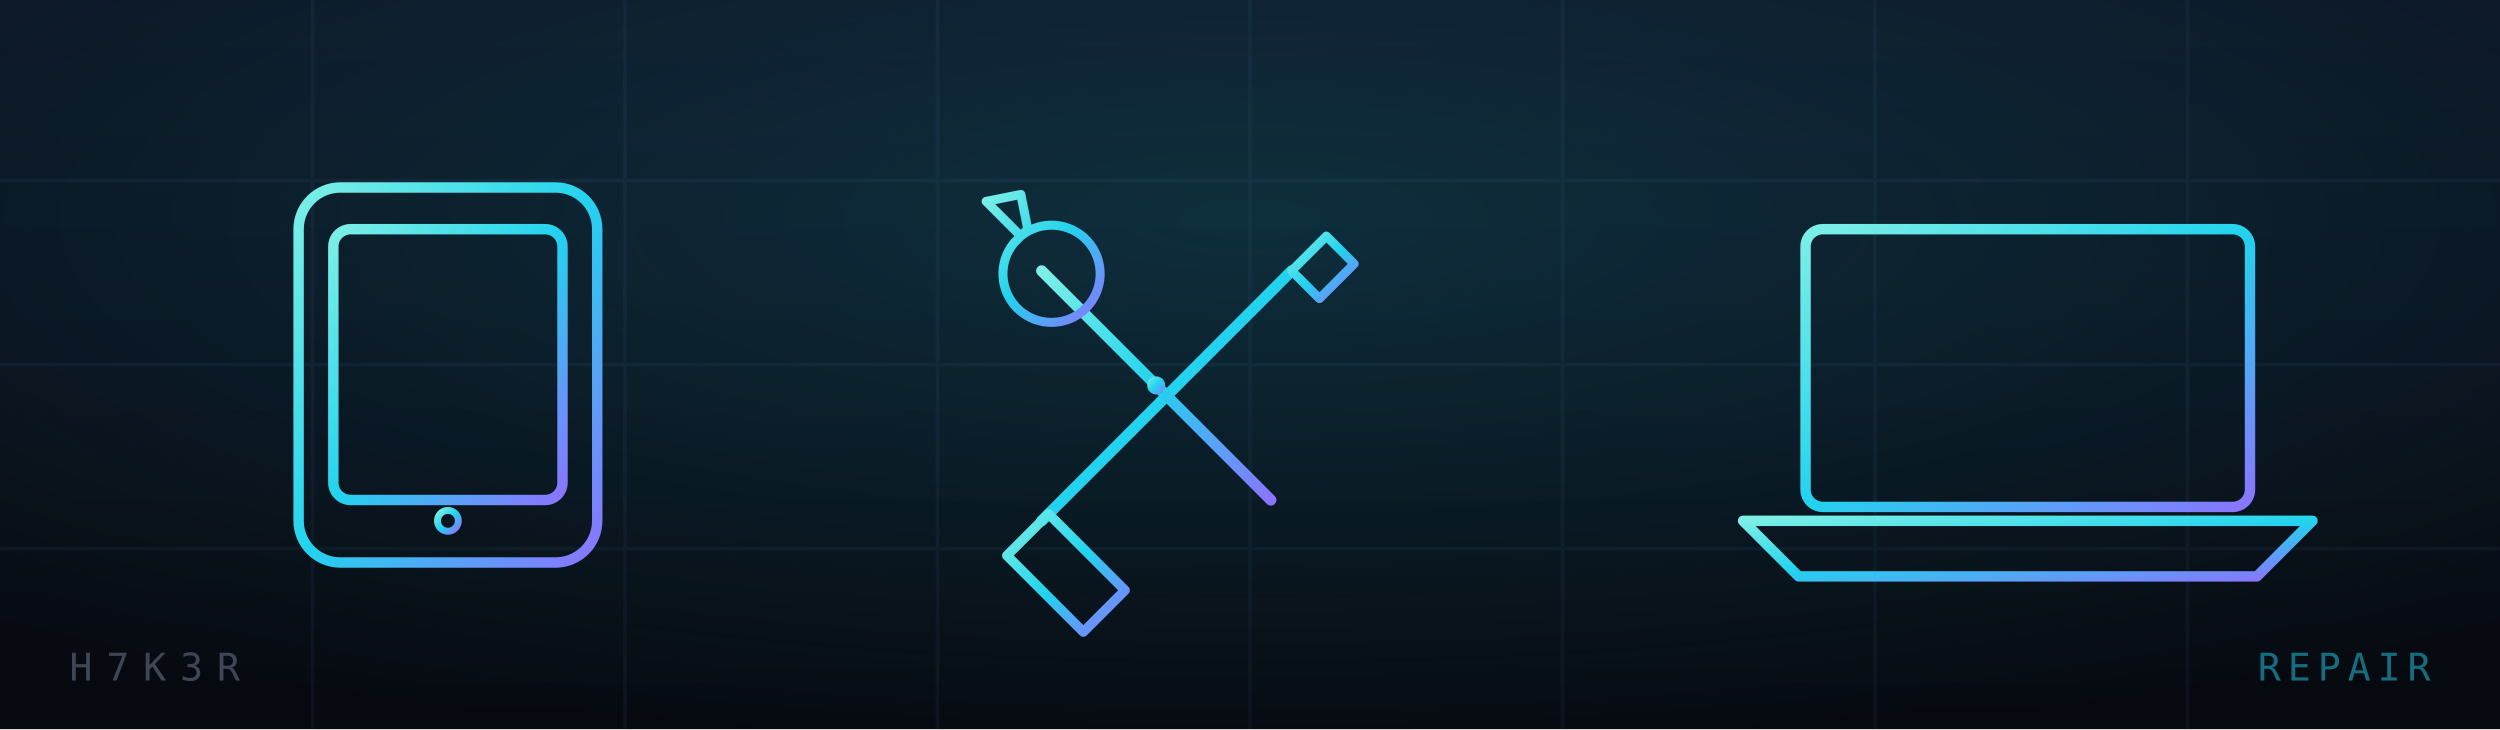
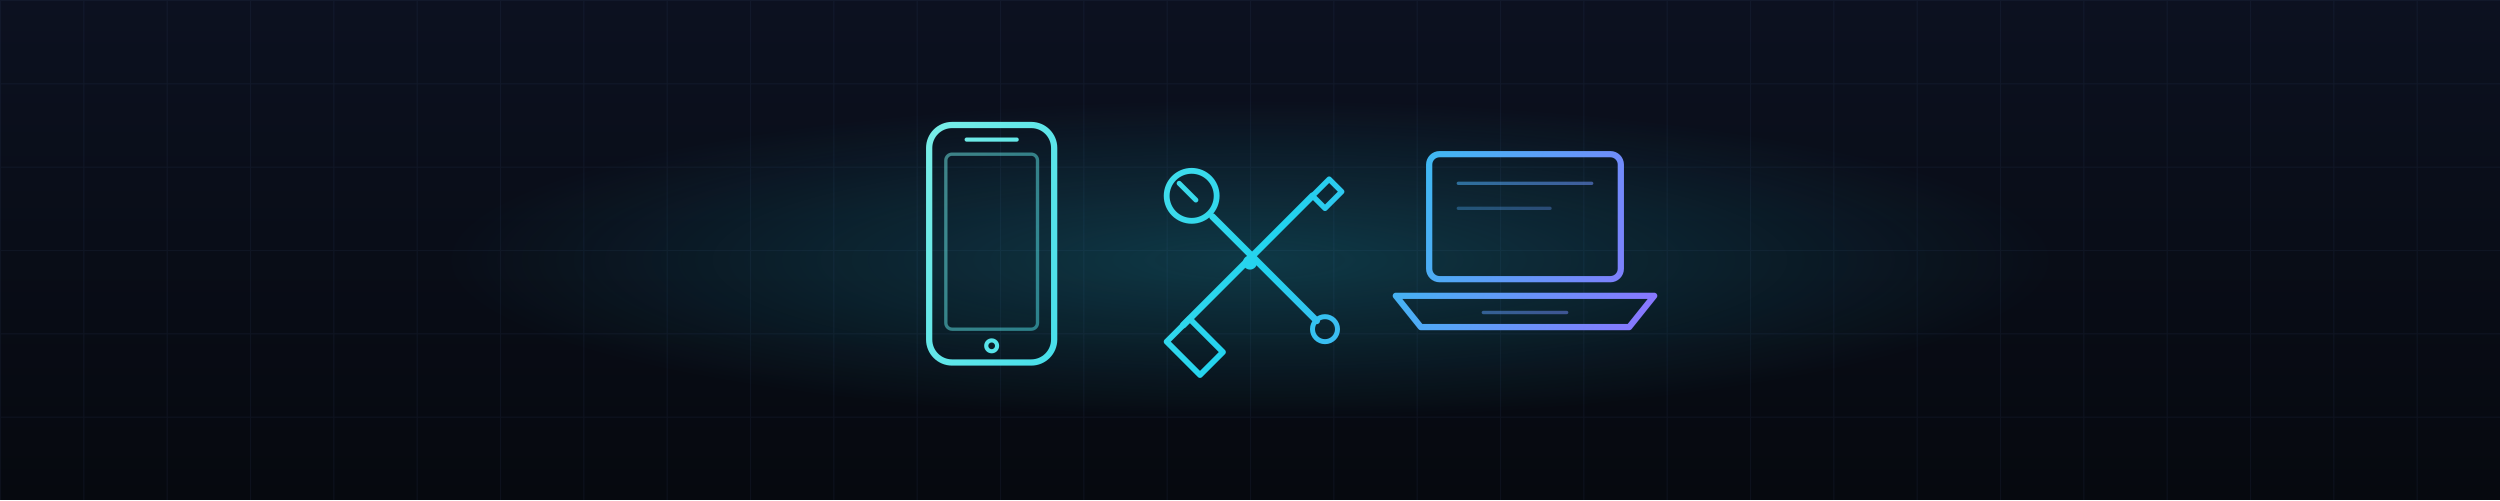
- <svg xmlns="http://www.w3.org/2000/svg" viewBox="0 0 720 210" role="img" aria-label="Device repair — phone, tools and laptop">
+ <svg xmlns="http://www.w3.org/2000/svg" viewBox="0 0 1200 240" preserveAspectRatio="xMidYMid slice" role="img" aria-label="Device repair: phone, tools and laptop">
  <defs>
    <linearGradient id="bg" x1="0" y1="0" x2="0" y2="1">
      <stop offset="0" stop-color="#0c1120" />
      <stop offset="1" stop-color="#06090f" />
    </linearGradient>
-     <radialGradient id="gl" cx="0.5" cy="0.3" r="0.75">
-       <stop offset="0" stop-color="#22d3ee" stop-opacity="0.16" />
+     <radialGradient id="gl" cx="0.5" cy="0.52" r="0.32">
+       <stop offset="0" stop-color="#22d3ee" stop-opacity="0.22" />
      <stop offset="1" stop-color="#22d3ee" stop-opacity="0" />
    </radialGradient>
-     <linearGradient id="ink" x1="0" y1="0" x2="1" y2="1">
+     <linearGradient id="ink" gradientUnits="userSpaceOnUse" x1="440" y1="50" x2="780" y2="192">
      <stop offset="0" stop-color="#7defe6" />
      <stop offset="0.5" stop-color="#22d3ee" />
      <stop offset="1" stop-color="#8b74ff" />
    </linearGradient>
+     <pattern id="grid" width="40" height="40" patternUnits="userSpaceOnUse">
+       <path d="M40 0H0V40" fill="none" stroke="#5a7bb0" stroke-opacity="0.08" stroke-width="1" />
+     </pattern>
  </defs>
-   <rect width="720" height="210" fill="url(#bg)" />
-   <g stroke="#5a7bb0" stroke-opacity="0.08" stroke-width="1">
-     <path d="M0 52H720M0 105H720M0 158H720M90 0V210M180 0V210M270 0V210M360 0V210M450 0V210M540 0V210M630 0V210" />
+   <rect width="1200" height="240" fill="url(#bg)" />
+   <rect width="1200" height="240" fill="url(#grid)" />
+   <rect width="1200" height="240" fill="url(#gl)" />
+   <g fill="none" stroke="url(#ink)" stroke-linecap="round" stroke-linejoin="round">
+     <rect stroke-width="3" stroke-opacity="1" x="446" y="60" width="60" height="114" rx="11" />
+     <rect stroke-width="1.6" stroke-opacity="0.5" x="454" y="74" width="44" height="84" rx="3" />
+     <path stroke-width="2" d="M464 67 l24 0" />
+     <circle stroke-width="2" stroke-opacity="1" cx="476" cy="166" r="2.6" />
+     <path stroke-width="3.2" d="M568 156 L630 94" />
+     <path stroke-width="2.8" d="M560 164 l16 16 l11 -11 l-16 -16 z" />
+     <path stroke-width="2.6" d="M630 94 l8 -8 l6 6 l-8 8 z" />
+     <path stroke-width="3.2" d="M582 104 L632 154" />
+     <circle stroke-width="2.8" stroke-opacity="1" cx="572" cy="94" r="12" />
+     <path stroke-width="2.4" d="M566 88 l8 8" />
+     <circle stroke-width="2.4" stroke-opacity="1" cx="636" cy="158" r="6" />
+     <circle fill="url(#ink)" stroke="none" cx="600" cy="126" r="3.4" />
+     <rect stroke-width="3" stroke-opacity="1" x="686" y="74" width="92" height="60" rx="5" />
+     <path stroke-width="1.6" stroke-opacity="0.55" d="M700 88 l64 0" />
+     <path stroke-width="1.6" stroke-opacity="0.35" d="M700 100 l44 0" />
+     <path stroke-width="3" d="M670 142 l124 0 l-12 15 l-100 0 z" />
+     <path stroke-width="1.6" stroke-opacity="0.5" d="M712 150 l40 0" />
  </g>
-   <rect width="720" height="210" fill="url(#gl)" />
-   <g fill="none" stroke="url(#ink)" stroke-linecap="round" stroke-linejoin="round">
-     <rect stroke-width="3" x="86" y="54" width="86" height="108" rx="12" />
-     <path stroke-width="1.5" stroke-opacity="0.6" d="M104 54 l50 0" />
-     <circle stroke-width="2" stroke-opacity="1" cx="129" cy="150" r="3" />
-     <rect stroke-width="3" x="96" y="66" width="66" height="78" rx="5" />
-     <path stroke-width="1.5" stroke-opacity="0.4" d="M96 66 l66 0" />
-     <path stroke-width="3.2" d="M300 150 L372 78" />
-     <path stroke-width="2.8" d="M290 160 l22 22 l12 -12 l-22 -22 z" />
-     <path stroke-width="2.6" d="M372 78 l10 -10 l8 8 l-10 10 z" />
-     <path stroke-width="3.2" d="M300 78 L366 144" />
-     <path stroke-width="2.6" d="M292 70 a14 14 0 1 0 2 -2 l-10 -10 l10 -2 l2 10 z" />
-     <circle fill="url(#ink)" stroke="none" cx="333" cy="111" r="2.6" />
-     <rect stroke-width="3" x="520" y="66" width="128" height="80" rx="5" />
-     <path stroke-width="1.5" stroke-opacity="0.5" d="M536 80 l96 0" />
-     <path stroke-width="1.5" stroke-opacity="0.35" d="M536 92 l70 0" />
-     <path stroke-width="3" d="M502 150 l164 0 l-16 16 l-132 0 z" />
-     <path stroke-width="1.5" stroke-opacity="0.5" d="M548 158 l72 0" />
-   </g>
-   <text x="20" y="196" fill="#9aa6c4" fill-opacity="0.38" font-family="'JetBrains Mono',monospace" font-size="11" letter-spacing="4">H7K3R</text>
-   <text x="700" y="196" text-anchor="end" fill="#22d3ee" fill-opacity="0.5" font-family="'JetBrains Mono',monospace" font-size="11" letter-spacing="2">REPAIR</text>
</svg>
